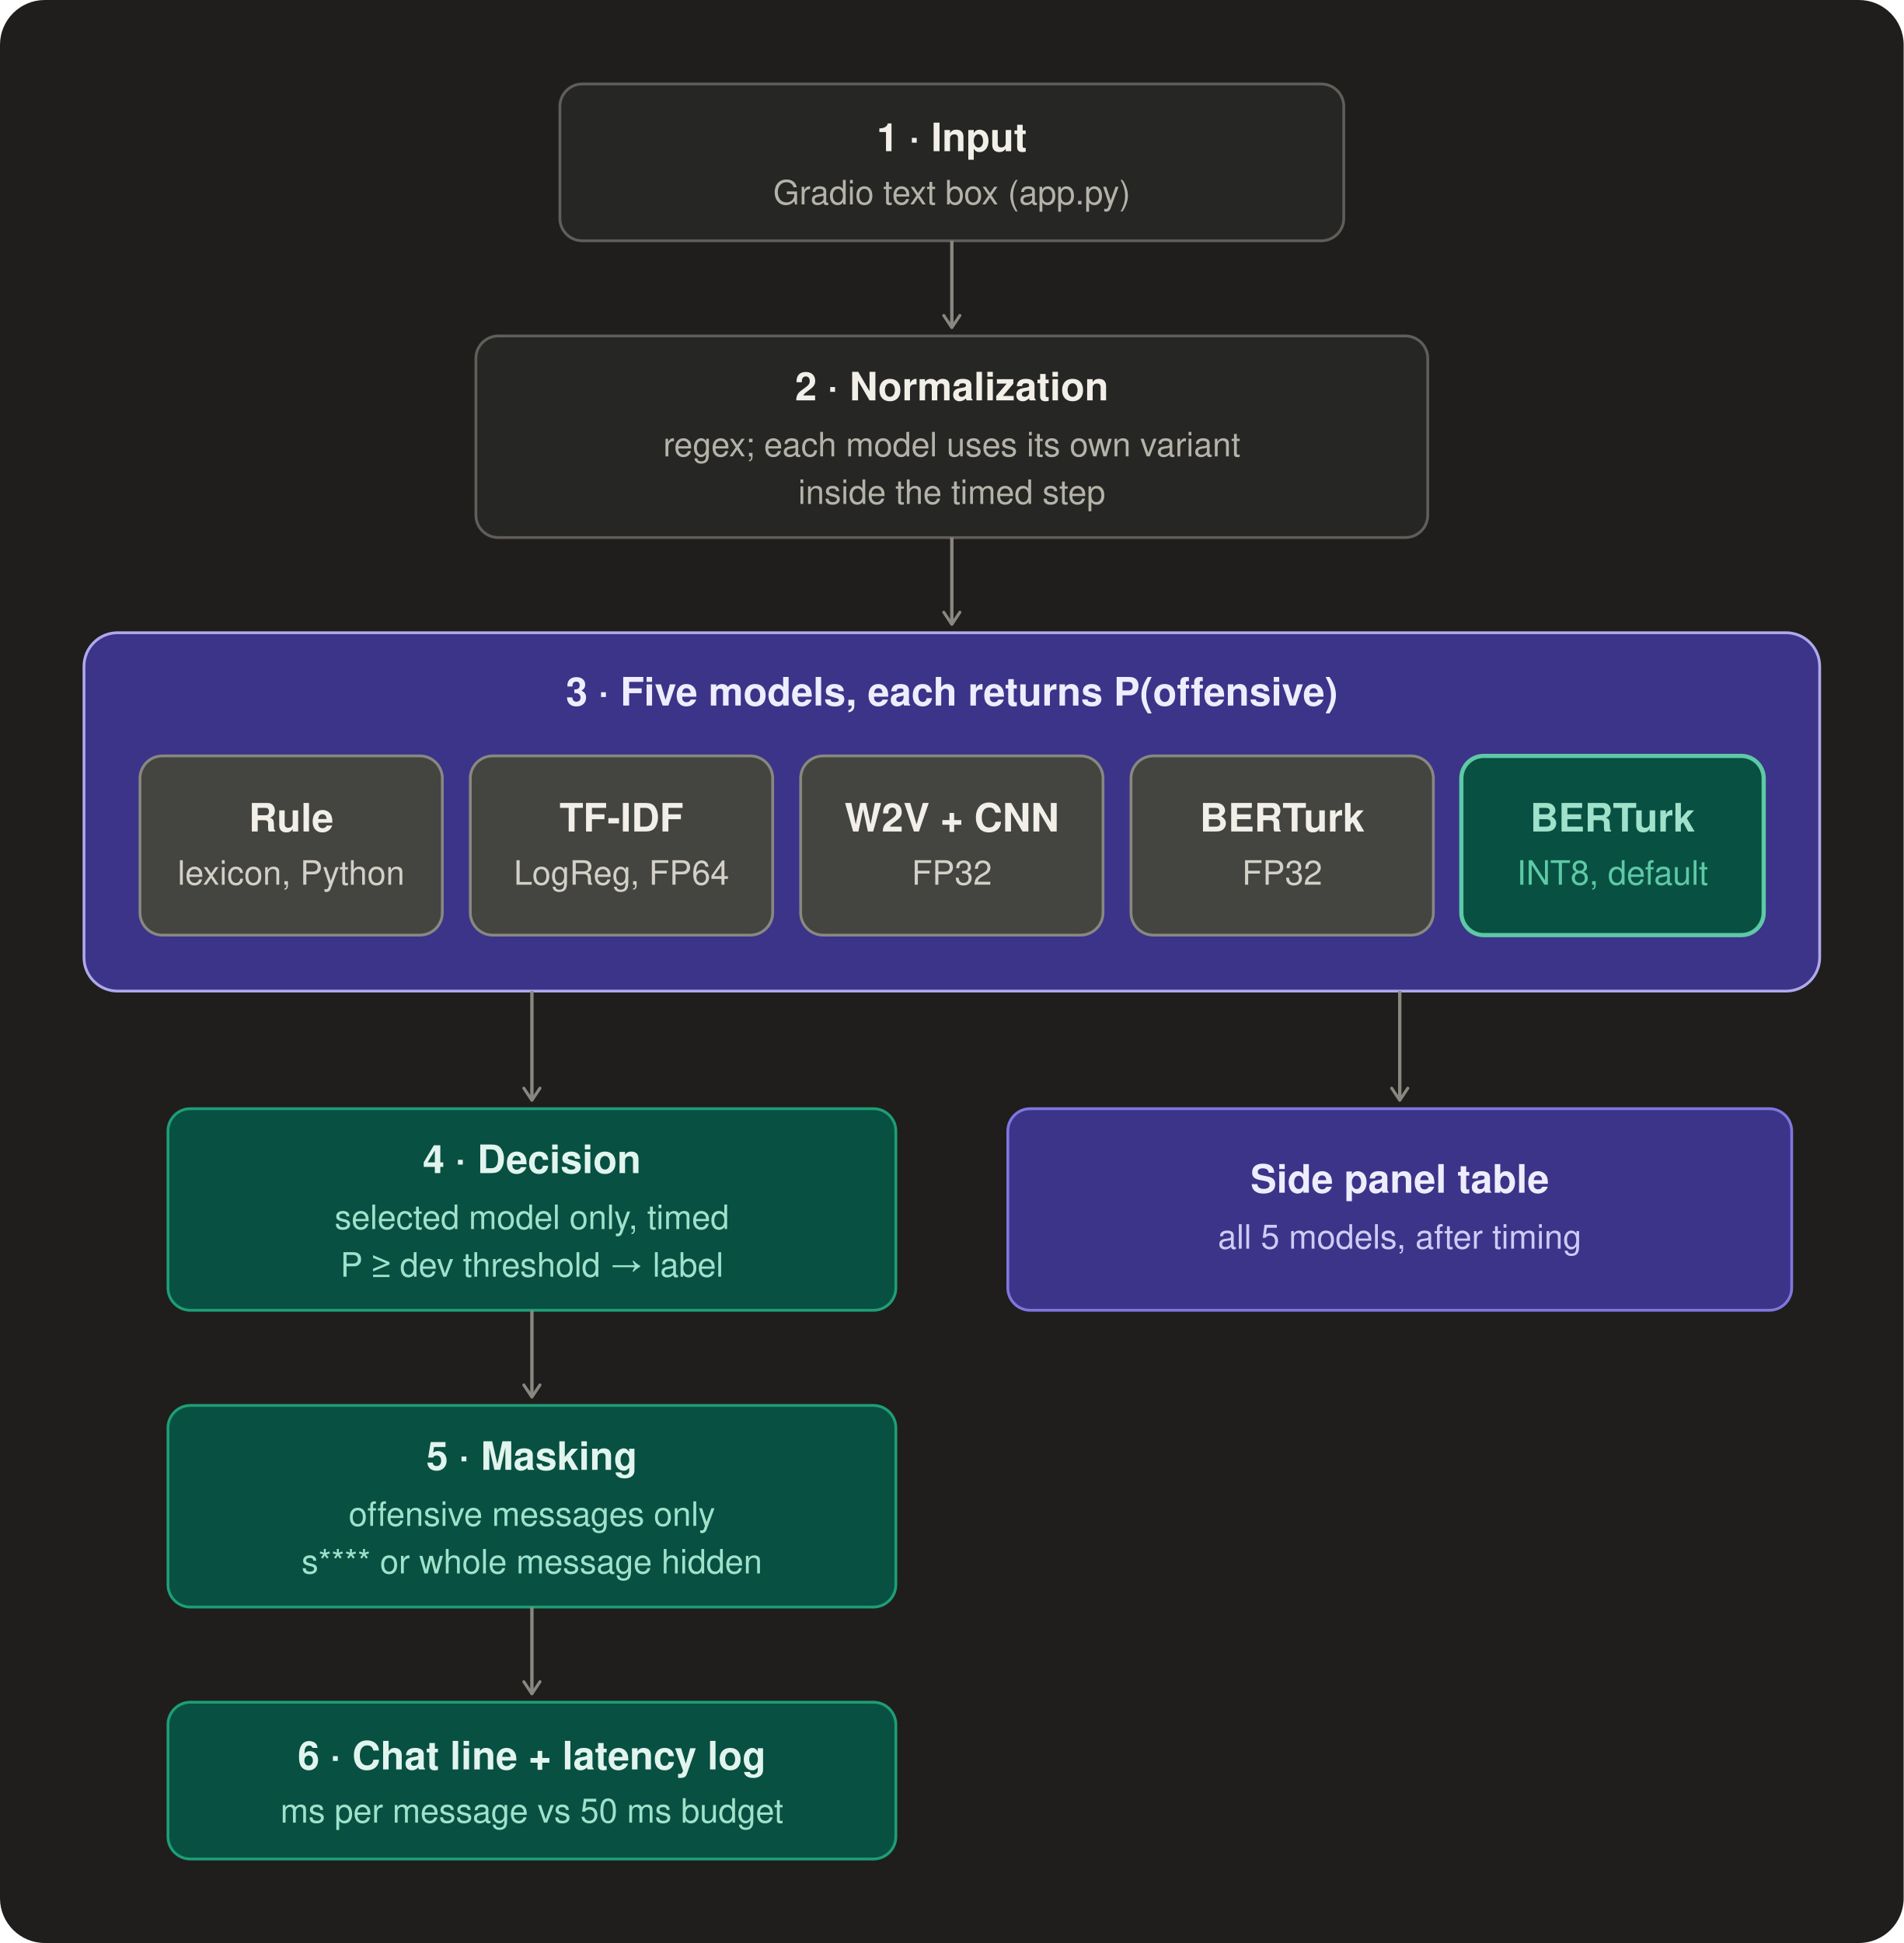
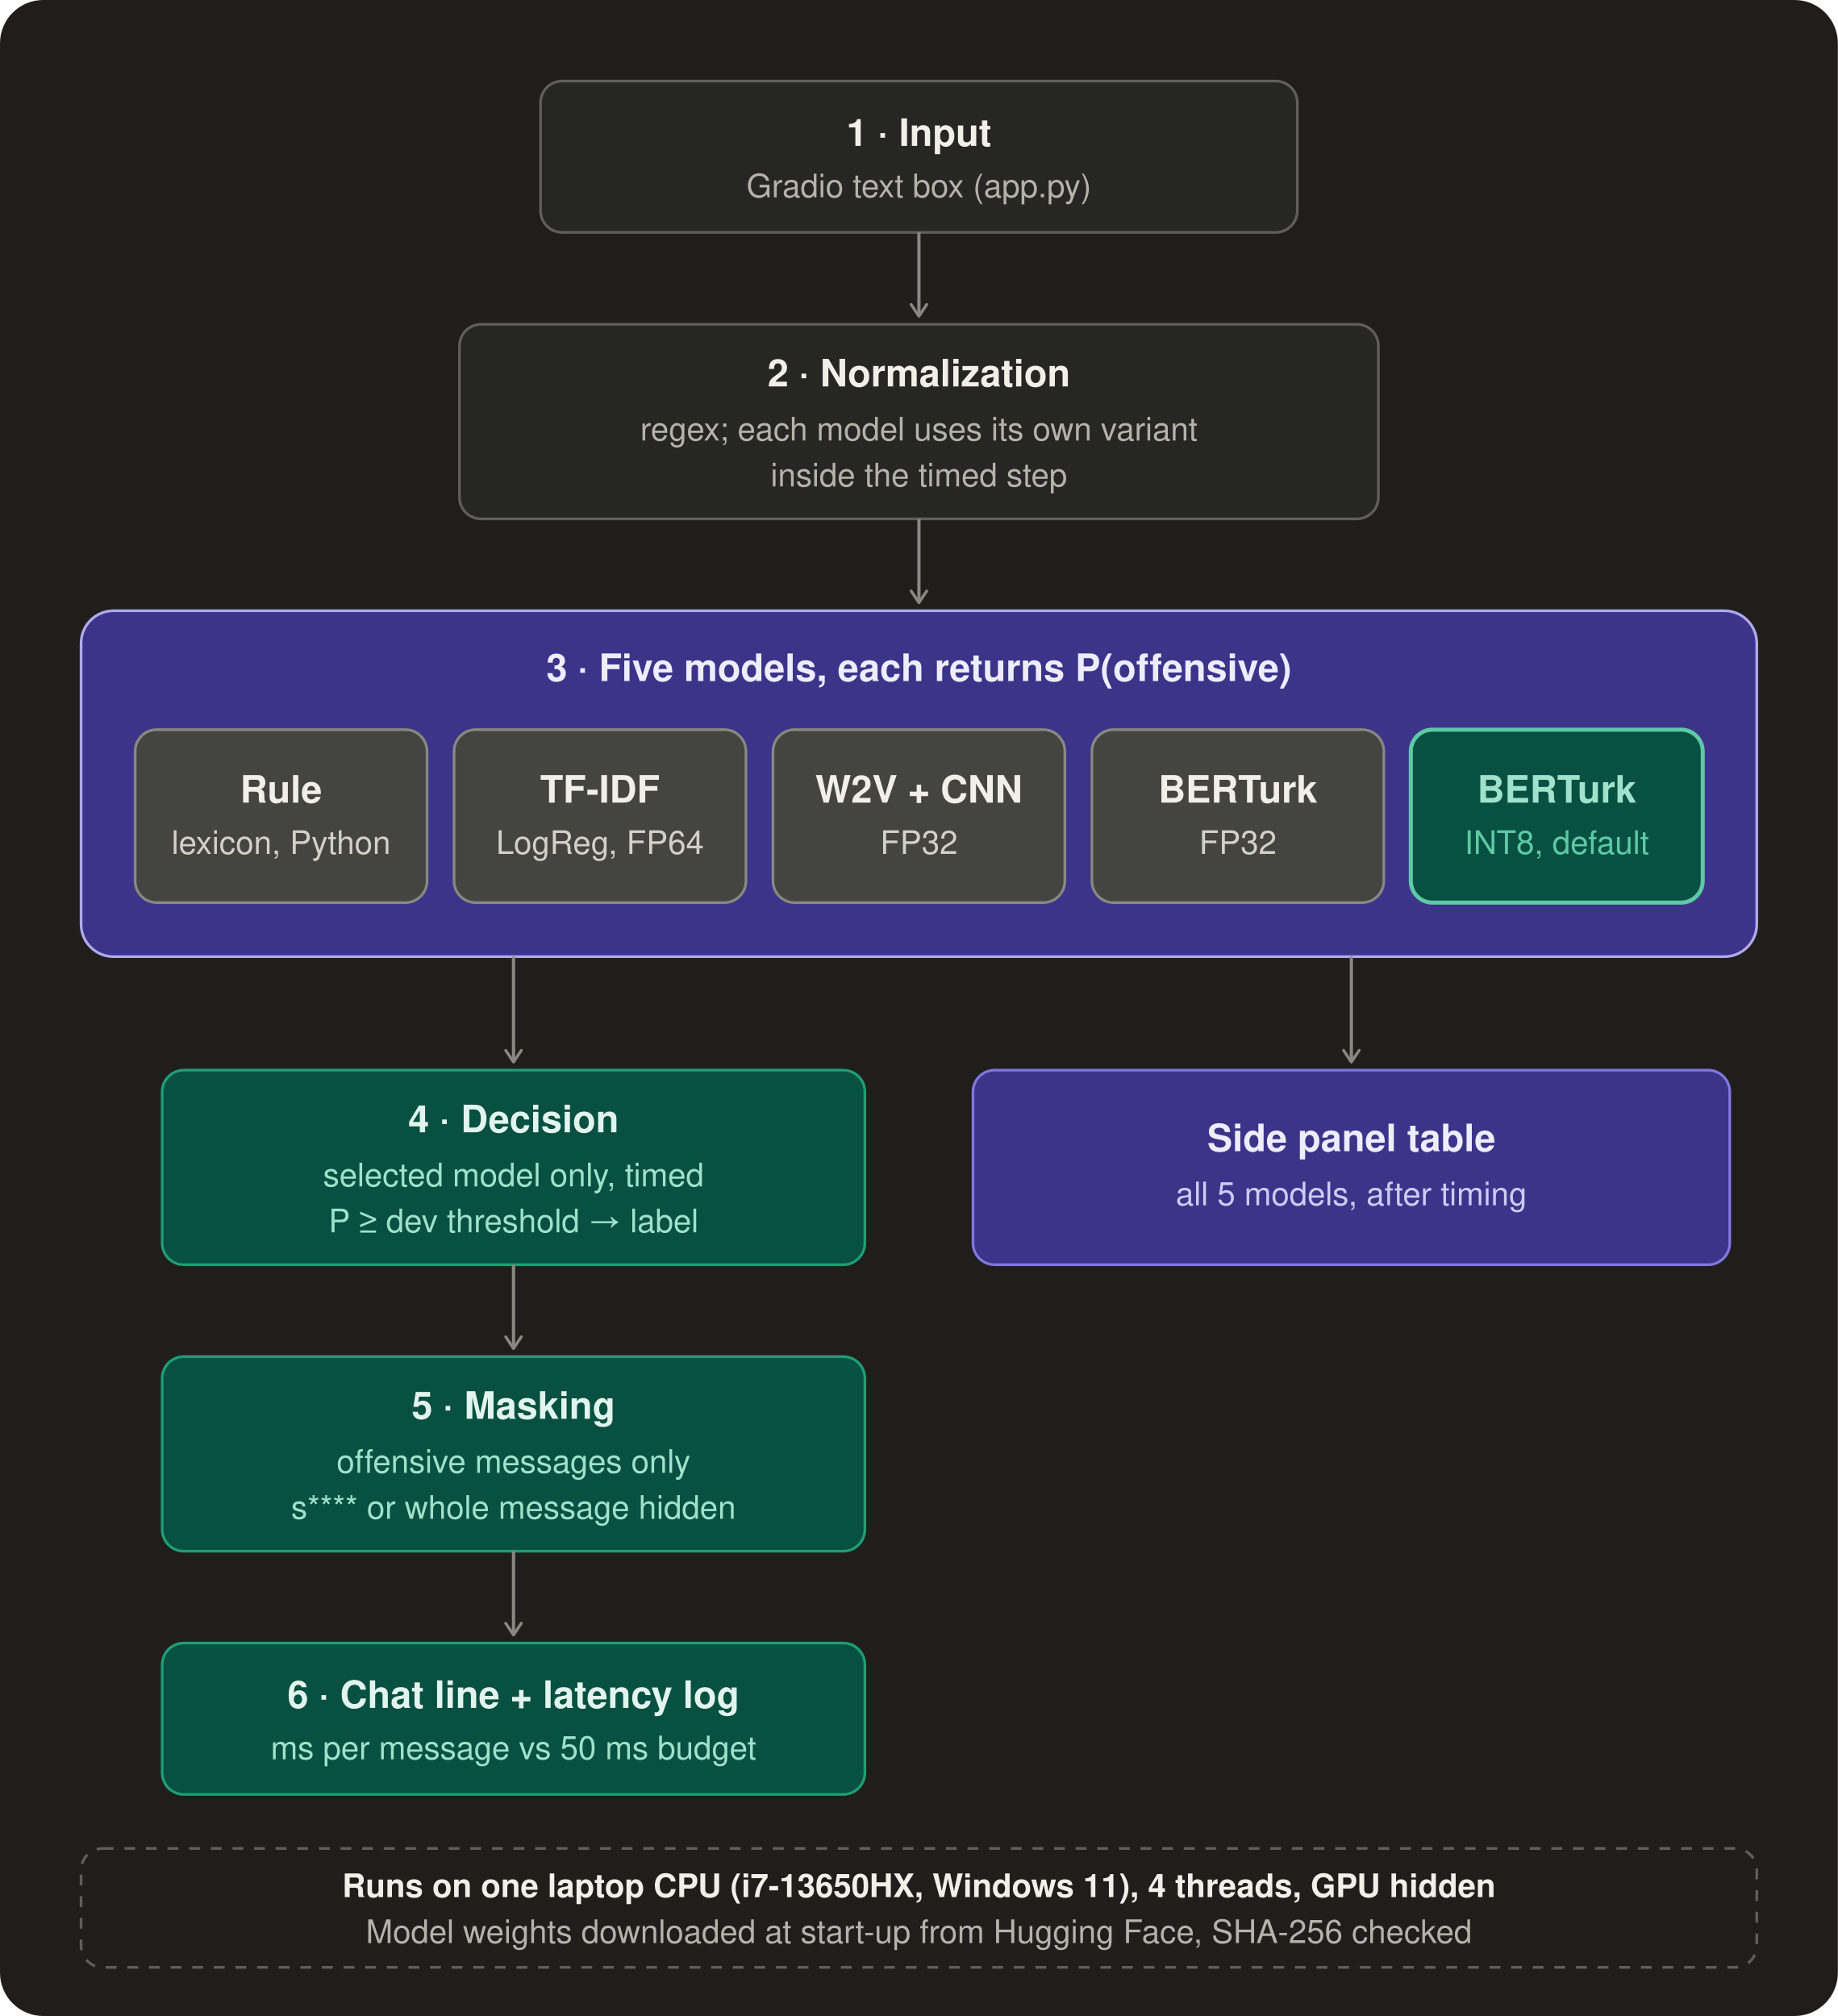
- <svg xmlns="http://www.w3.org/2000/svg" width="680" height="694" viewBox="0 0 680 694" role="img" font-family="Segoe UI, Helvetica, Arial, sans-serif">
+ <svg xmlns="http://www.w3.org/2000/svg" width="680" height="746" viewBox="0 0 680 746" role="img" font-family="Segoe UI, Helvetica, Arial, sans-serif">
  <defs>
    <marker id="arrow" viewBox="0 0 10 10" refX="8" refY="5" markerWidth="6" markerHeight="6" orient="auto-start-reverse">
      <path d="M2 1L8 5L2 9" fill="none" stroke="#888780" stroke-width="1.5" stroke-linecap="round" stroke-linejoin="round" />
    </marker>
  </defs>
-   <rect x="0" y="0" width="680" height="694" rx="16" fill="#1F1E1D" />
+   <rect x="0" y="0" width="680" height="746" rx="16" fill="#1F1E1D" />
  <rect x="200" y="30" width="280" height="56" rx="8" fill="#262624" stroke="#5F5E5A" stroke-width="1" />
  <text x="340" y="54" text-anchor="middle" font-size="14" font-weight="600" fill="#F1EFE8">1 · Input</text>
  <text x="340" y="73" text-anchor="middle" font-size="12" fill="#B4B2A9">Gradio text box (app.py)</text>
  <line x1="340" y1="86" x2="340" y2="117" stroke="#888780" stroke-width="1.2" marker-end="url(#arrow)" />
  <rect x="170" y="120" width="340" height="72" rx="8" fill="#262624" stroke="#5F5E5A" stroke-width="1" />
  <text x="340" y="143" text-anchor="middle" font-size="14" font-weight="600" fill="#F1EFE8">2 · Normalization</text>
  <text x="340" y="163" text-anchor="middle" font-size="12" fill="#B4B2A9">regex; each model uses its own variant</text>
  <text x="340" y="180" text-anchor="middle" font-size="12" fill="#B4B2A9">inside the timed step</text>
  <line x1="340" y1="192" x2="340" y2="223" stroke="#888780" stroke-width="1.2" marker-end="url(#arrow)" />
  <rect x="30" y="226" width="620" height="128" rx="12" fill="#3C3489" stroke="#AFA9EC" stroke-width="1" />
  <text x="340" y="252" text-anchor="middle" font-size="14" font-weight="600" fill="#EEEDFE">3 · Five models, each returns P(offensive)</text>
  <rect x="50" y="270" width="108" height="64" rx="8" fill="#444441" stroke="#888780" stroke-width="1" />
  <text x="104" y="297" text-anchor="middle" font-size="14" font-weight="600" fill="#F1EFE8">Rule</text>
  <text x="104" y="316" text-anchor="middle" font-size="12" fill="#D3D1C7">lexicon, Python</text>
  <rect x="168" y="270" width="108" height="64" rx="8" fill="#444441" stroke="#888780" stroke-width="1" />
  <text x="222" y="297" text-anchor="middle" font-size="14" font-weight="600" fill="#F1EFE8">TF-IDF</text>
  <text x="222" y="316" text-anchor="middle" font-size="12" fill="#D3D1C7">LogReg, FP64</text>
  <rect x="286" y="270" width="108" height="64" rx="8" fill="#444441" stroke="#888780" stroke-width="1" />
  <text x="340" y="297" text-anchor="middle" font-size="14" font-weight="600" fill="#F1EFE8">W2V + CNN</text>
  <text x="340" y="316" text-anchor="middle" font-size="12" fill="#D3D1C7">FP32</text>
  <rect x="404" y="270" width="108" height="64" rx="8" fill="#444441" stroke="#888780" stroke-width="1" />
  <text x="458" y="297" text-anchor="middle" font-size="14" font-weight="600" fill="#F1EFE8">BERTurk</text>
  <text x="458" y="316" text-anchor="middle" font-size="12" fill="#D3D1C7">FP32</text>
  <rect x="522" y="270" width="108" height="64" rx="8" fill="#085041" stroke="#5DCAA5" stroke-width="1.5" />
  <text x="576" y="297" text-anchor="middle" font-size="14" font-weight="600" fill="#9FE1CB">BERTurk</text>
  <text x="576" y="316" text-anchor="middle" font-size="12" fill="#5DCAA5">INT8, default</text>
  <line x1="190" y1="354" x2="190" y2="393" stroke="#888780" stroke-width="1.2" marker-end="url(#arrow)" />
  <line x1="500" y1="354" x2="500" y2="393" stroke="#888780" stroke-width="1.2" marker-end="url(#arrow)" />
  <rect x="60" y="396" width="260" height="72" rx="8" fill="#085041" stroke="#1D9E75" stroke-width="1" />
  <text x="190" y="419" text-anchor="middle" font-size="14" font-weight="600" fill="#E1F5EE">4 · Decision</text>
  <text x="190" y="439" text-anchor="middle" font-size="12" fill="#9FE1CB">selected model only, timed</text>
  <text x="190" y="456" text-anchor="middle" font-size="12" fill="#9FE1CB">P ≥ dev threshold → label</text>
  <rect x="360" y="396" width="280" height="72" rx="8" fill="#3C3489" stroke="#7F77DD" stroke-width="1" />
  <text x="500" y="426" text-anchor="middle" font-size="14" font-weight="600" fill="#EEEDFE">Side panel table</text>
  <text x="500" y="446" text-anchor="middle" font-size="12" fill="#CECBF6">all 5 models, after timing</text>
  <line x1="190" y1="468" x2="190" y2="499" stroke="#888780" stroke-width="1.2" marker-end="url(#arrow)" />
  <rect x="60" y="502" width="260" height="72" rx="8" fill="#085041" stroke="#1D9E75" stroke-width="1" />
  <text x="190" y="525" text-anchor="middle" font-size="14" font-weight="600" fill="#E1F5EE">5 · Masking</text>
  <text x="190" y="545" text-anchor="middle" font-size="12" fill="#9FE1CB">offensive messages only</text>
  <text x="190" y="562" text-anchor="middle" font-size="12" fill="#9FE1CB">s**** or whole message hidden</text>
  <line x1="190" y1="574" x2="190" y2="605" stroke="#888780" stroke-width="1.2" marker-end="url(#arrow)" />
  <rect x="60" y="608" width="260" height="56" rx="8" fill="#085041" stroke="#1D9E75" stroke-width="1" />
  <text x="190" y="632" text-anchor="middle" font-size="14" font-weight="600" fill="#E1F5EE">6 · Chat line + latency log</text>
  <text x="190" y="651" text-anchor="middle" font-size="12" fill="#9FE1CB">ms per message vs 50 ms budget</text>
+   <rect x="30" y="684" width="620" height="44" rx="8" fill="none" stroke="#5F5E5A" stroke-width="1" stroke-dasharray="4 4" />
+   <text x="340" y="702" text-anchor="middle" font-size="12" font-weight="600" fill="#F1EFE8">Runs on one laptop CPU (i7-13650HX, Windows 11), 4 threads, GPU hidden</text>
+   <text x="340" y="719" text-anchor="middle" font-size="12" fill="#B4B2A9">Model weights downloaded at start-up from Hugging Face, SHA-256 checked</text>
</svg>
